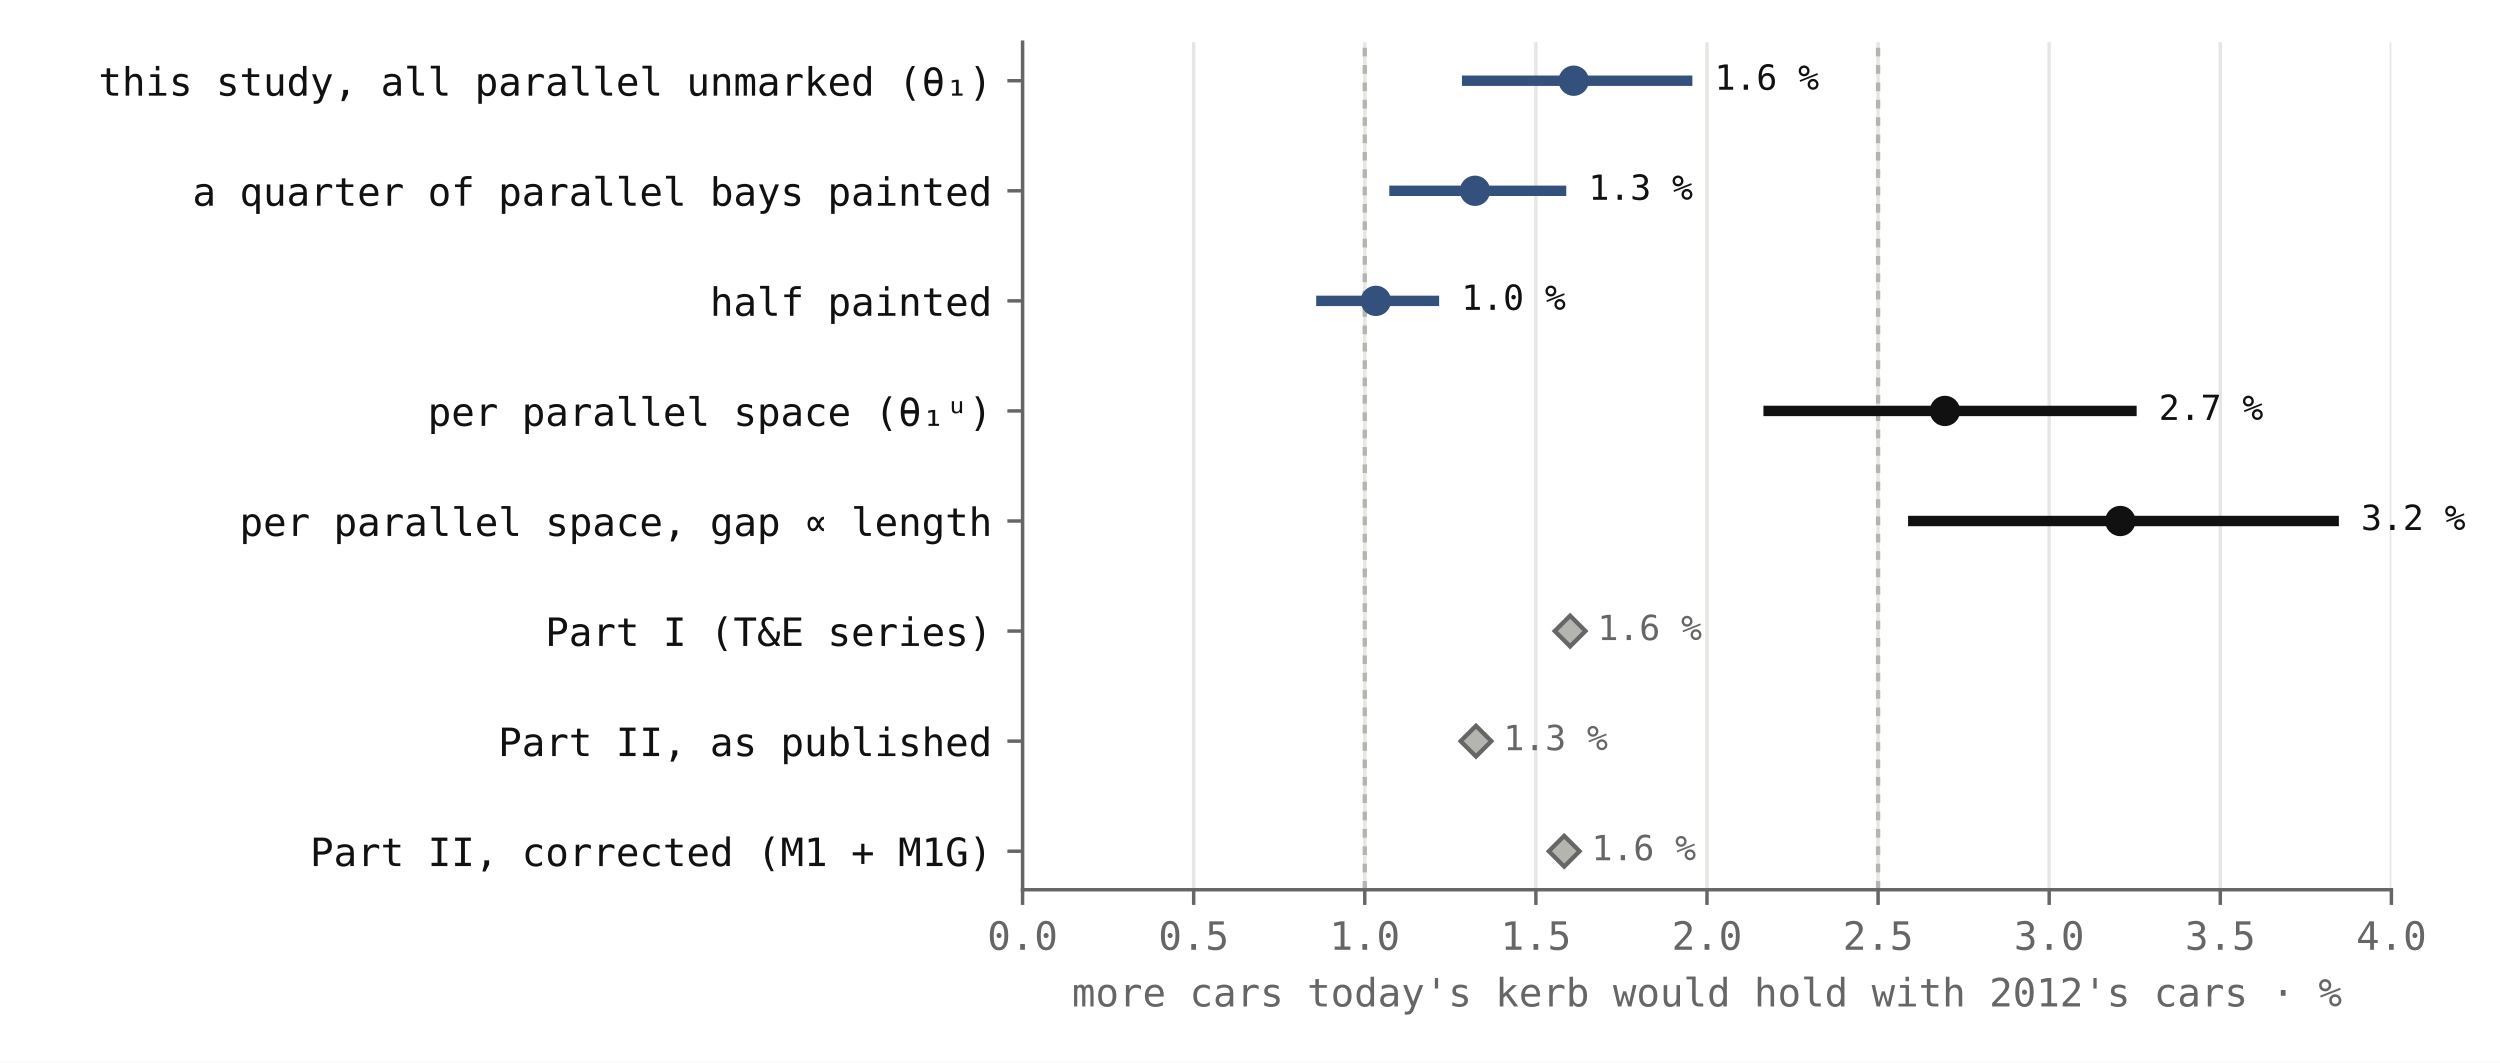
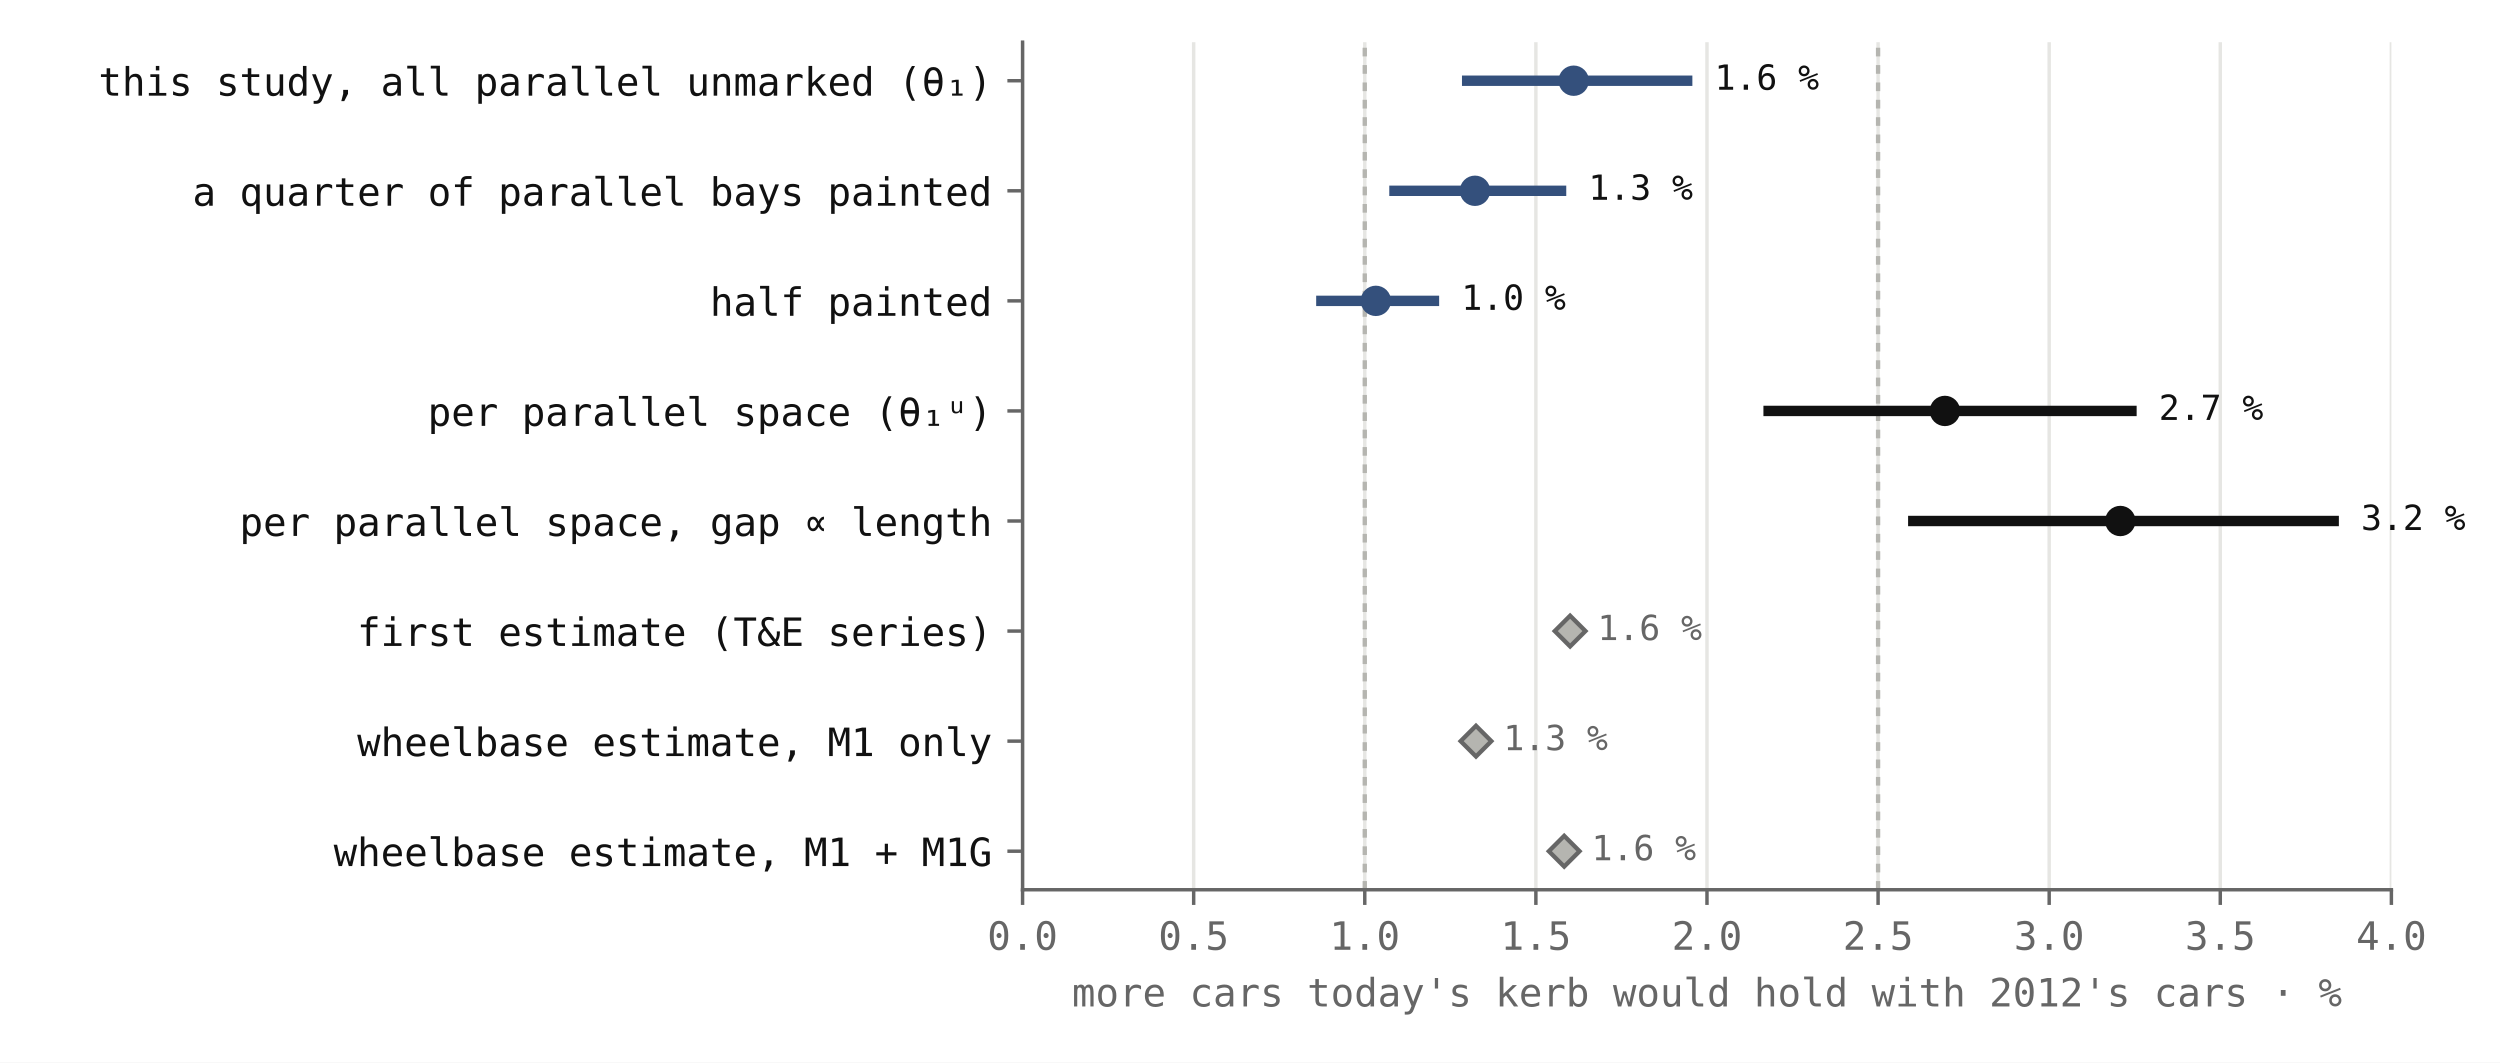
<svg xmlns="http://www.w3.org/2000/svg" xmlns:xlink="http://www.w3.org/1999/xlink" width="576pt" height="244.8pt" viewBox="0 0 576 244.8" version="1.1">
  <defs>
    <style type="text/css">*{stroke-linejoin: round; stroke-linecap: butt}</style>
  </defs>
  <g id="figure_1">
    <g id="patch_1">
      <path d="M 0 244.8  L 576 244.8  L 576 0  L 0 0  z " style="fill: #ffffff" />
    </g>
    <g id="axes_1">
      <g id="patch_2">
        <path d="M 235.6 204.998  L 550.975 204.998  L 550.975 9.72  L 235.6 9.72  z " style="fill: #ffffff" />
      </g>
      <g id="matplotlib.axis_1">
        <g id="xtick_1">
          <g id="line2d_1">
            <path d="M 235.6 204.998  L 235.6 9.72  " clip-path="url(#pea30e1c440)" style="fill: none; stroke: #e6e6e3; stroke-width: 0.8; stroke-linecap: square" />
          </g>
          <g id="line2d_2">
            <defs>
              <path id="md7e68df213" d="M 0 0  L 0 3.5  " style="stroke: #666666; stroke-width: 0.8" />
            </defs>
            <g>
              <use xlink:href="#md7e68df213" x="235.6" y="204.998" style="fill: #666666; stroke: #666666; stroke-width: 0.8" />
            </g>
          </g>
          <g id="text_1">
            <text style="font-size: 9px; font-family: 'DejaVu Sans Mono', 'Bitstream Vera Sans Mono', 'Computer Modern Typewriter', 'Andale Mono', 'Nimbus Mono L', 'Courier New', 'Courier', 'Fixed', 'Terminal', monospace; text-anchor: middle; fill: #666666" x="235.6" y="218.836" transform="rotate(-0 235.6 218.8358)">0.0</text>
          </g>
        </g>
        <g id="xtick_2">
          <g id="line2d_3">
            <path d="M 275.022 204.998  L 275.022 9.72  " clip-path="url(#pea30e1c440)" style="fill: none; stroke: #e6e6e3; stroke-width: 0.8; stroke-linecap: square" />
          </g>
          <g id="line2d_4">
            <g>
              <use xlink:href="#md7e68df213" x="275.022" y="204.998" style="fill: #666666; stroke: #666666; stroke-width: 0.8" />
            </g>
          </g>
          <g id="text_2">
            <text style="font-size: 9px; font-family: 'DejaVu Sans Mono', 'Bitstream Vera Sans Mono', 'Computer Modern Typewriter', 'Andale Mono', 'Nimbus Mono L', 'Courier New', 'Courier', 'Fixed', 'Terminal', monospace; text-anchor: middle; fill: #666666" x="275.022" y="218.836" transform="rotate(-0 275.0219 218.8358)">0.5</text>
          </g>
        </g>
        <g id="xtick_3">
          <g id="line2d_5">
            <path d="M 314.444 204.998  L 314.444 9.72  " clip-path="url(#pea30e1c440)" style="fill: none; stroke: #e6e6e3; stroke-width: 0.8; stroke-linecap: square" />
          </g>
          <g id="line2d_6">
            <g>
              <use xlink:href="#md7e68df213" x="314.444" y="204.998" style="fill: #666666; stroke: #666666; stroke-width: 0.8" />
            </g>
          </g>
          <g id="text_3">
            <text style="font-size: 9px; font-family: 'DejaVu Sans Mono', 'Bitstream Vera Sans Mono', 'Computer Modern Typewriter', 'Andale Mono', 'Nimbus Mono L', 'Courier New', 'Courier', 'Fixed', 'Terminal', monospace; text-anchor: middle; fill: #666666" x="314.444" y="218.836" transform="rotate(-0 314.4438 218.8358)">1.0</text>
          </g>
        </g>
        <g id="xtick_4">
          <g id="line2d_7">
            <path d="M 353.866 204.998  L 353.866 9.72  " clip-path="url(#pea30e1c440)" style="fill: none; stroke: #e6e6e3; stroke-width: 0.8; stroke-linecap: square" />
          </g>
          <g id="line2d_8">
            <g>
              <use xlink:href="#md7e68df213" x="353.866" y="204.998" style="fill: #666666; stroke: #666666; stroke-width: 0.8" />
            </g>
          </g>
          <g id="text_4">
            <text style="font-size: 9px; font-family: 'DejaVu Sans Mono', 'Bitstream Vera Sans Mono', 'Computer Modern Typewriter', 'Andale Mono', 'Nimbus Mono L', 'Courier New', 'Courier', 'Fixed', 'Terminal', monospace; text-anchor: middle; fill: #666666" x="353.866" y="218.836" transform="rotate(-0 353.8658 218.8358)">1.5</text>
          </g>
        </g>
        <g id="xtick_5">
          <g id="line2d_9">
            <path d="M 393.288 204.998  L 393.288 9.72  " clip-path="url(#pea30e1c440)" style="fill: none; stroke: #e6e6e3; stroke-width: 0.8; stroke-linecap: square" />
          </g>
          <g id="line2d_10">
            <g>
              <use xlink:href="#md7e68df213" x="393.288" y="204.998" style="fill: #666666; stroke: #666666; stroke-width: 0.8" />
            </g>
          </g>
          <g id="text_5">
            <text style="font-size: 9px; font-family: 'DejaVu Sans Mono', 'Bitstream Vera Sans Mono', 'Computer Modern Typewriter', 'Andale Mono', 'Nimbus Mono L', 'Courier New', 'Courier', 'Fixed', 'Terminal', monospace; text-anchor: middle; fill: #666666" x="393.288" y="218.836" transform="rotate(-0 393.2877 218.8358)">2.0</text>
          </g>
        </g>
        <g id="xtick_6">
          <g id="line2d_11">
            <path d="M 432.71 204.998  L 432.71 9.72  " clip-path="url(#pea30e1c440)" style="fill: none; stroke: #e6e6e3; stroke-width: 0.8; stroke-linecap: square" />
          </g>
          <g id="line2d_12">
            <g>
              <use xlink:href="#md7e68df213" x="432.71" y="204.998" style="fill: #666666; stroke: #666666; stroke-width: 0.8" />
            </g>
          </g>
          <g id="text_6">
            <text style="font-size: 9px; font-family: 'DejaVu Sans Mono', 'Bitstream Vera Sans Mono', 'Computer Modern Typewriter', 'Andale Mono', 'Nimbus Mono L', 'Courier New', 'Courier', 'Fixed', 'Terminal', monospace; text-anchor: middle; fill: #666666" x="432.71" y="218.836" transform="rotate(-0 432.7096 218.8358)">2.5</text>
          </g>
        </g>
        <g id="xtick_7">
          <g id="line2d_13">
            <path d="M 472.132 204.998  L 472.132 9.72  " clip-path="url(#pea30e1c440)" style="fill: none; stroke: #e6e6e3; stroke-width: 0.8; stroke-linecap: square" />
          </g>
          <g id="line2d_14">
            <g>
              <use xlink:href="#md7e68df213" x="472.132" y="204.998" style="fill: #666666; stroke: #666666; stroke-width: 0.8" />
            </g>
          </g>
          <g id="text_7">
            <text style="font-size: 9px; font-family: 'DejaVu Sans Mono', 'Bitstream Vera Sans Mono', 'Computer Modern Typewriter', 'Andale Mono', 'Nimbus Mono L', 'Courier New', 'Courier', 'Fixed', 'Terminal', monospace; text-anchor: middle; fill: #666666" x="472.132" y="218.836" transform="rotate(-0 472.1316 218.8358)">3.0</text>
          </g>
        </g>
        <g id="xtick_8">
          <g id="line2d_15">
            <path d="M 511.553 204.998  L 511.553 9.72  " clip-path="url(#pea30e1c440)" style="fill: none; stroke: #e6e6e3; stroke-width: 0.8; stroke-linecap: square" />
          </g>
          <g id="line2d_16">
            <g>
              <use xlink:href="#md7e68df213" x="511.553" y="204.998" style="fill: #666666; stroke: #666666; stroke-width: 0.8" />
            </g>
          </g>
          <g id="text_8">
            <text style="font-size: 9px; font-family: 'DejaVu Sans Mono', 'Bitstream Vera Sans Mono', 'Computer Modern Typewriter', 'Andale Mono', 'Nimbus Mono L', 'Courier New', 'Courier', 'Fixed', 'Terminal', monospace; text-anchor: middle; fill: #666666" x="511.553" y="218.836" transform="rotate(-0 511.5535 218.8358)">3.5</text>
          </g>
        </g>
        <g id="xtick_9">
          <g id="line2d_17">
            <path d="M 550.975 204.998  L 550.975 9.72  " clip-path="url(#pea30e1c440)" style="fill: none; stroke: #e6e6e3; stroke-width: 0.8; stroke-linecap: square" />
          </g>
          <g id="line2d_18">
            <g>
              <use xlink:href="#md7e68df213" x="550.975" y="204.998" style="fill: #666666; stroke: #666666; stroke-width: 0.8" />
            </g>
          </g>
          <g id="text_9">
            <text style="font-size: 9px; font-family: 'DejaVu Sans Mono', 'Bitstream Vera Sans Mono', 'Computer Modern Typewriter', 'Andale Mono', 'Nimbus Mono L', 'Courier New', 'Courier', 'Fixed', 'Terminal', monospace; text-anchor: middle; fill: #666666" x="550.975" y="218.836" transform="rotate(-0 550.9754 218.8358)">4.0</text>
          </g>
        </g>
        <g id="text_10">
          <text style="font-size: 9px; font-family: 'DejaVu Sans Mono', 'Bitstream Vera Sans Mono', 'Computer Modern Typewriter', 'Andale Mono', 'Nimbus Mono L', 'Courier New', 'Courier', 'Fixed', 'Terminal', monospace; text-anchor: middle; fill: #666666" x="393.288" y="231.884" transform="rotate(-0 393.2877 231.8843)">more cars today's kerb would hold with 2012's cars · %</text>
        </g>
      </g>
      <g id="matplotlib.axis_2">
        <g id="ytick_1">
          <g id="line2d_19">
            <defs>
              <path id="m18d0d0ab4a" d="M 0 0  L -3.5 0  " style="stroke: #666666; stroke-width: 0.8" />
            </defs>
            <g>
              <use xlink:href="#m18d0d0ab4a" x="235.6" y="196.122" style="fill: #666666; stroke: #666666; stroke-width: 0.8" />
            </g>
          </g>
          <g id="text_11">
-             <text style="font-size: 9px; font-family: 'DejaVu Sans Mono', 'Bitstream Vera Sans Mono', 'Computer Modern Typewriter', 'Andale Mono', 'Nimbus Mono L', 'Courier New', 'Courier', 'Fixed', 'Terminal', monospace; text-anchor: end; fill: #111111" x="228.6" y="199.541" transform="rotate(-0 228.6 199.5409)">Part II, corrected (M1 + M1G)</text>
+             <text style="font-size: 9px; font-family: 'DejaVu Sans Mono', 'Bitstream Vera Sans Mono', 'Computer Modern Typewriter', 'Andale Mono', 'Nimbus Mono L', 'Courier New', 'Courier', 'Fixed', 'Terminal', monospace; text-anchor: end; fill: #111111" x="228.6" y="199.541" transform="rotate(-0 228.6 199.5409)">wheelbase estimate, M1 + M1G</text>
          </g>
        </g>
        <g id="ytick_2">
          <g id="line2d_20">
            <g>
              <use xlink:href="#m18d0d0ab4a" x="235.6" y="170.761" style="fill: #666666; stroke: #666666; stroke-width: 0.8" />
            </g>
          </g>
          <g id="text_12">
-             <text style="font-size: 9px; font-family: 'DejaVu Sans Mono', 'Bitstream Vera Sans Mono', 'Computer Modern Typewriter', 'Andale Mono', 'Nimbus Mono L', 'Courier New', 'Courier', 'Fixed', 'Terminal', monospace; text-anchor: end; fill: #111111" x="228.6" y="174.204" transform="rotate(-0 228.6 174.2041)">Part II, as published</text>
+             <text style="font-size: 9px; font-family: 'DejaVu Sans Mono', 'Bitstream Vera Sans Mono', 'Computer Modern Typewriter', 'Andale Mono', 'Nimbus Mono L', 'Courier New', 'Courier', 'Fixed', 'Terminal', monospace; text-anchor: end; fill: #111111" x="228.6" y="174.204" transform="rotate(-0 228.6 174.2041)">wheelbase estimate, M1 only</text>
          </g>
        </g>
        <g id="ytick_3">
          <g id="line2d_21">
            <g>
              <use xlink:href="#m18d0d0ab4a" x="235.6" y="145.4" style="fill: #666666; stroke: #666666; stroke-width: 0.8" />
            </g>
          </g>
          <g id="text_13">
-             <text style="font-size: 9px; font-family: 'DejaVu Sans Mono', 'Bitstream Vera Sans Mono', 'Computer Modern Typewriter', 'Andale Mono', 'Nimbus Mono L', 'Courier New', 'Courier', 'Fixed', 'Terminal', monospace; text-anchor: end; fill: #111111" x="228.6" y="148.819" transform="rotate(-0 228.6 148.8194)">Part I (T&amp;E series)</text>
+             <text style="font-size: 9px; font-family: 'DejaVu Sans Mono', 'Bitstream Vera Sans Mono', 'Computer Modern Typewriter', 'Andale Mono', 'Nimbus Mono L', 'Courier New', 'Courier', 'Fixed', 'Terminal', monospace; text-anchor: end; fill: #111111" x="228.6" y="148.819" transform="rotate(-0 228.6 148.8194)">first estimate (T&amp;E series)</text>
          </g>
        </g>
        <g id="ytick_4">
          <g id="line2d_22">
            <g>
              <use xlink:href="#m18d0d0ab4a" x="235.6" y="120.039" style="fill: #666666; stroke: #666666; stroke-width: 0.8" />
            </g>
          </g>
          <g id="text_14">
            <text style="font-size: 9px; font-family: 'DejaVu Sans Mono', 'Bitstream Vera Sans Mono', 'Computer Modern Typewriter', 'Andale Mono', 'Nimbus Mono L', 'Courier New', 'Courier', 'Fixed', 'Terminal', monospace; text-anchor: end; fill: #111111" x="228.6" y="123.483" transform="rotate(-0 228.6 123.4825)">per parallel space, gap ∝ length</text>
          </g>
        </g>
        <g id="ytick_5">
          <g id="line2d_23">
            <g>
              <use xlink:href="#m18d0d0ab4a" x="235.6" y="94.679" style="fill: #666666; stroke: #666666; stroke-width: 0.8" />
            </g>
          </g>
          <g id="text_15">
            <text style="font-size: 9px; font-family: 'DejaVu Sans Mono', 'Bitstream Vera Sans Mono', 'Computer Modern Typewriter', 'Andale Mono', 'Nimbus Mono L', 'Courier New', 'Courier', 'Fixed', 'Terminal', monospace; text-anchor: end; fill: #111111" x="228.6" y="98.122" transform="rotate(-0 228.6 98.12177)">per parallel space (θ₁ᵘ)</text>
          </g>
        </g>
        <g id="ytick_6">
          <g id="line2d_24">
            <g>
              <use xlink:href="#m18d0d0ab4a" x="235.6" y="69.318" style="fill: #666666; stroke: #666666; stroke-width: 0.8" />
            </g>
          </g>
          <g id="text_16">
            <text style="font-size: 9px; font-family: 'DejaVu Sans Mono', 'Bitstream Vera Sans Mono', 'Computer Modern Typewriter', 'Andale Mono', 'Nimbus Mono L', 'Courier New', 'Courier', 'Fixed', 'Terminal', monospace; text-anchor: end; fill: #111111" x="228.6" y="72.761" transform="rotate(-0 228.6 72.761)">  half painted</text>
          </g>
        </g>
        <g id="ytick_7">
          <g id="line2d_25">
            <g>
              <use xlink:href="#m18d0d0ab4a" x="235.6" y="43.957" style="fill: #666666; stroke: #666666; stroke-width: 0.8" />
            </g>
          </g>
          <g id="text_17">
            <text style="font-size: 9px; font-family: 'DejaVu Sans Mono', 'Bitstream Vera Sans Mono', 'Computer Modern Typewriter', 'Andale Mono', 'Nimbus Mono L', 'Courier New', 'Courier', 'Fixed', 'Terminal', monospace; text-anchor: end; fill: #111111" x="228.6" y="47.4" transform="rotate(-0 228.6 47.40024)">  a quarter of parallel bays painted</text>
          </g>
        </g>
        <g id="ytick_8">
          <g id="line2d_26">
            <g>
              <use xlink:href="#m18d0d0ab4a" x="235.6" y="18.596" style="fill: #666666; stroke: #666666; stroke-width: 0.8" />
            </g>
          </g>
          <g id="text_18">
            <text style="font-size: 9px; font-family: 'DejaVu Sans Mono', 'Bitstream Vera Sans Mono', 'Computer Modern Typewriter', 'Andale Mono', 'Nimbus Mono L', 'Courier New', 'Courier', 'Fixed', 'Terminal', monospace; text-anchor: end; fill: #111111" x="228.6" y="22.039" transform="rotate(-0 228.6 22.03947)">this study, all parallel unmarked (θ₁)</text>
          </g>
        </g>
      </g>
      <g id="line2d_27">
        <path d="M 314.444 204.998  L 314.444 9.72  " clip-path="url(#pea30e1c440)" style="fill: none; stroke-dasharray: 2,2; stroke-dashoffset: 0; stroke: #b5b5b0" />
      </g>
      <g id="line2d_28">
        <path d="M 432.71 204.998  L 432.71 9.72  " clip-path="url(#pea30e1c440)" style="fill: none; stroke-dasharray: 2,2; stroke-dashoffset: 0; stroke: #b5b5b0" />
      </g>
      <g id="line2d_29">
        <path d="M 338.038 18.596  L 388.723 18.596  " clip-path="url(#pea30e1c440)" style="fill: none; stroke: #34507c; stroke-width: 2.4; stroke-linecap: square" />
      </g>
      <g id="line2d_30">
        <defs>
          <path id="md5eaa7a0c0" d="M 0 3  C 0.796 3 1.559 2.684 2.121 2.121  C 2.684 1.559 3 0.796 3 0  C 3 -0.796 2.684 -1.559 2.121 -2.121  C 1.559 -2.684 0.796 -3 0 -3  C -0.796 -3 -1.559 -2.684 -2.121 -2.121  C -2.684 -1.559 -3 -0.796 -3 0  C -3 0.796 -2.684 1.559 -2.121 2.121  C -1.559 2.684 -0.796 3 0 3  z " style="stroke: #34507c" />
        </defs>
        <g clip-path="url(#pea30e1c440)">
          <use xlink:href="#md5eaa7a0c0" x="362.578" y="18.596" style="fill: #34507c; stroke: #34507c" />
        </g>
      </g>
      <g id="line2d_31">
        <path d="M 321.29 43.957  L 359.665 43.957  " clip-path="url(#pea30e1c440)" style="fill: none; stroke: #34507c; stroke-width: 2.4; stroke-linecap: square" />
      </g>
      <g id="line2d_32">
        <g clip-path="url(#pea30e1c440)">
          <use xlink:href="#md5eaa7a0c0" x="339.839" y="43.957" style="fill: #34507c; stroke: #34507c" />
        </g>
      </g>
      <g id="line2d_33">
        <path d="M 304.445 69.318  L 330.378 69.318  " clip-path="url(#pea30e1c440)" style="fill: none; stroke: #34507c; stroke-width: 2.4; stroke-linecap: square" />
      </g>
      <g id="line2d_34">
        <g clip-path="url(#pea30e1c440)">
          <use xlink:href="#md5eaa7a0c0" x="316.996" y="69.318" style="fill: #34507c; stroke: #34507c" />
        </g>
      </g>
      <g id="line2d_35">
        <path d="M 407.492 94.679  L 491.084 94.679  " clip-path="url(#pea30e1c440)" style="fill: none; stroke: #111111; stroke-width: 2.4; stroke-linecap: square" />
      </g>
      <g id="line2d_36">
        <defs>
          <path id="mb14122d8cd" d="M 0 3  C 0.796 3 1.559 2.684 2.121 2.121  C 2.684 1.559 3 0.796 3 0  C 3 -0.796 2.684 -1.559 2.121 -2.121  C 1.559 -2.684 0.796 -3 0 -3  C -0.796 -3 -1.559 -2.684 -2.121 -2.121  C -2.684 -1.559 -3 -0.796 -3 0  C -3 0.796 -2.684 1.559 -2.121 2.121  C -1.559 2.684 -0.796 3 0 3  z " style="stroke: #111111" />
        </defs>
        <g clip-path="url(#pea30e1c440)">
          <use xlink:href="#mb14122d8cd" x="448.112" y="94.679" style="fill: #111111; stroke: #111111" />
        </g>
      </g>
      <g id="line2d_37">
        <path d="M 440.823 120.039  L 537.677 120.039  " clip-path="url(#pea30e1c440)" style="fill: none; stroke: #111111; stroke-width: 2.4; stroke-linecap: square" />
      </g>
      <g id="line2d_38">
        <g clip-path="url(#pea30e1c440)">
          <use xlink:href="#mb14122d8cd" x="488.52" y="120.039" style="fill: #111111; stroke: #111111" />
        </g>
      </g>
      <g id="line2d_39">
        <defs>
          <path id="mc911827101" d="M -0 3.536  L 3.536 0  L 0 -3.536  L -3.536 -0  z " style="stroke: #666666; stroke-linejoin: miter" />
        </defs>
        <g clip-path="url(#pea30e1c440)">
          <use xlink:href="#mc911827101" x="361.75" y="145.4" style="fill: #b5b5b0; stroke: #666666; stroke-linejoin: miter" />
        </g>
      </g>
      <g id="line2d_40">
        <g clip-path="url(#pea30e1c440)">
          <use xlink:href="#mc911827101" x="340.068" y="170.761" style="fill: #b5b5b0; stroke: #666666; stroke-linejoin: miter" />
        </g>
      </g>
      <g id="line2d_41">
        <g clip-path="url(#pea30e1c440)">
          <use xlink:href="#mc911827101" x="360.389" y="196.122" style="fill: #b5b5b0; stroke: #666666; stroke-linejoin: miter" />
        </g>
      </g>
      <g id="patch_3">
        <path d="M 235.6 204.998  L 235.6 9.72  " style="fill: none; stroke: #666666; stroke-width: 0.8; stroke-linejoin: miter; stroke-linecap: square" />
      </g>
      <g id="patch_4">
        <path d="M 235.6 204.998  L 550.975 204.998  " style="fill: none; stroke: #666666; stroke-width: 0.8; stroke-linejoin: miter; stroke-linecap: square" />
      </g>
      <g id="text_19">
        <text style="font-size: 8px; font-family: 'DejaVu Sans Mono', 'Bitstream Vera Sans Mono', 'Computer Modern Typewriter', 'Andale Mono', 'Nimbus Mono L', 'Courier New', 'Courier', 'Fixed', 'Terminal', monospace; text-anchor: start; fill: #111111" x="395.031" y="20.674" transform="rotate(-0 395.0308 20.67439)">1.6 %</text>
      </g>
      <g id="text_20">
        <text style="font-size: 8px; font-family: 'DejaVu Sans Mono', 'Bitstream Vera Sans Mono', 'Computer Modern Typewriter', 'Andale Mono', 'Nimbus Mono L', 'Courier New', 'Courier', 'Fixed', 'Terminal', monospace; text-anchor: start; fill: #111111" x="365.973" y="46.035" transform="rotate(-0 365.9729 46.03516)">1.3 %</text>
      </g>
      <g id="text_21">
        <text style="font-size: 8px; font-family: 'DejaVu Sans Mono', 'Bitstream Vera Sans Mono', 'Computer Modern Typewriter', 'Andale Mono', 'Nimbus Mono L', 'Courier New', 'Courier', 'Fixed', 'Terminal', monospace; text-anchor: start; fill: #111111" x="336.686" y="71.396" transform="rotate(-0 336.6858 71.39592)">1.0 %</text>
      </g>
      <g id="text_22">
        <text style="font-size: 8px; font-family: 'DejaVu Sans Mono', 'Bitstream Vera Sans Mono', 'Computer Modern Typewriter', 'Andale Mono', 'Nimbus Mono L', 'Courier New', 'Courier', 'Fixed', 'Terminal', monospace; text-anchor: start; fill: #111111" x="497.391" y="96.757" transform="rotate(-0 497.3911 96.75669)">2.7 %</text>
      </g>
      <g id="text_23">
        <text style="font-size: 8px; font-family: 'DejaVu Sans Mono', 'Bitstream Vera Sans Mono', 'Computer Modern Typewriter', 'Andale Mono', 'Nimbus Mono L', 'Courier New', 'Courier', 'Fixed', 'Terminal', monospace; text-anchor: start; fill: #111111" x="543.984" y="122.117" transform="rotate(-0 543.9844 122.1175)">3.2 %</text>
      </g>
      <g id="text_24">
        <text style="font-size: 8px; font-family: 'DejaVu Sans Mono', 'Bitstream Vera Sans Mono', 'Computer Modern Typewriter', 'Andale Mono', 'Nimbus Mono L', 'Courier New', 'Courier', 'Fixed', 'Terminal', monospace; text-anchor: start; fill: #666666" x="368.058" y="147.478" transform="rotate(-0 368.0577 147.4782)">1.6 %</text>
      </g>
      <g id="text_25">
        <text style="font-size: 8px; font-family: 'DejaVu Sans Mono', 'Bitstream Vera Sans Mono', 'Computer Modern Typewriter', 'Andale Mono', 'Nimbus Mono L', 'Courier New', 'Courier', 'Fixed', 'Terminal', monospace; text-anchor: start; fill: #666666" x="346.376" y="172.839" transform="rotate(-0 346.3756 172.839)">1.3 %</text>
      </g>
      <g id="text_26">
        <text style="font-size: 8px; font-family: 'DejaVu Sans Mono', 'Bitstream Vera Sans Mono', 'Computer Modern Typewriter', 'Andale Mono', 'Nimbus Mono L', 'Courier New', 'Courier', 'Fixed', 'Terminal', monospace; text-anchor: start; fill: #666666" x="366.697" y="198.2" transform="rotate(-0 366.6967 198.1997)">1.6 %</text>
      </g>
    </g>
  </g>
  <defs>
    <clipPath id="pea30e1c440">
      <rect x="235.6" y="9.72" width="315.375" height="195.278" />
    </clipPath>
  </defs>
</svg>
